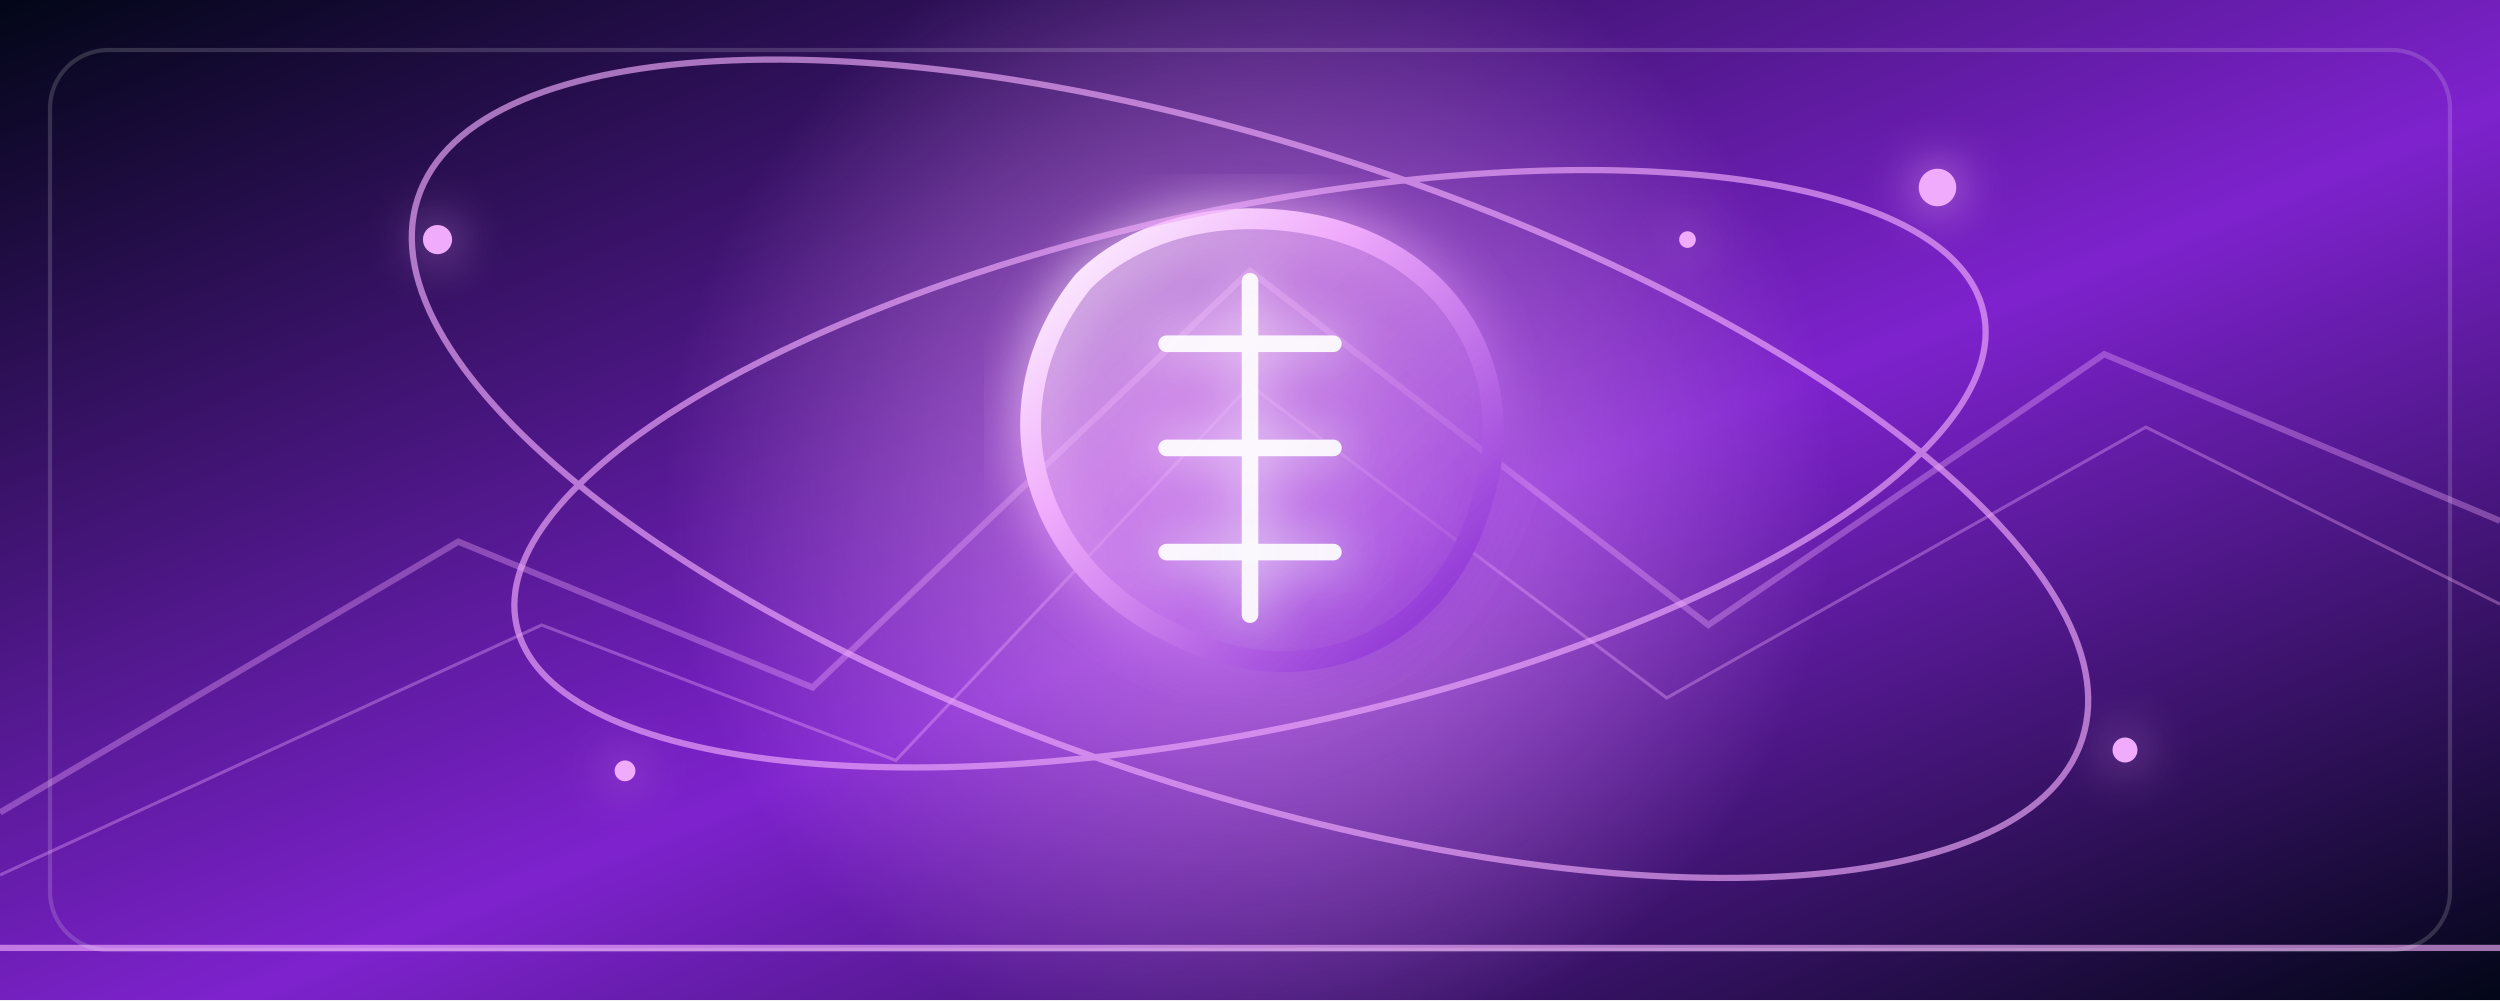
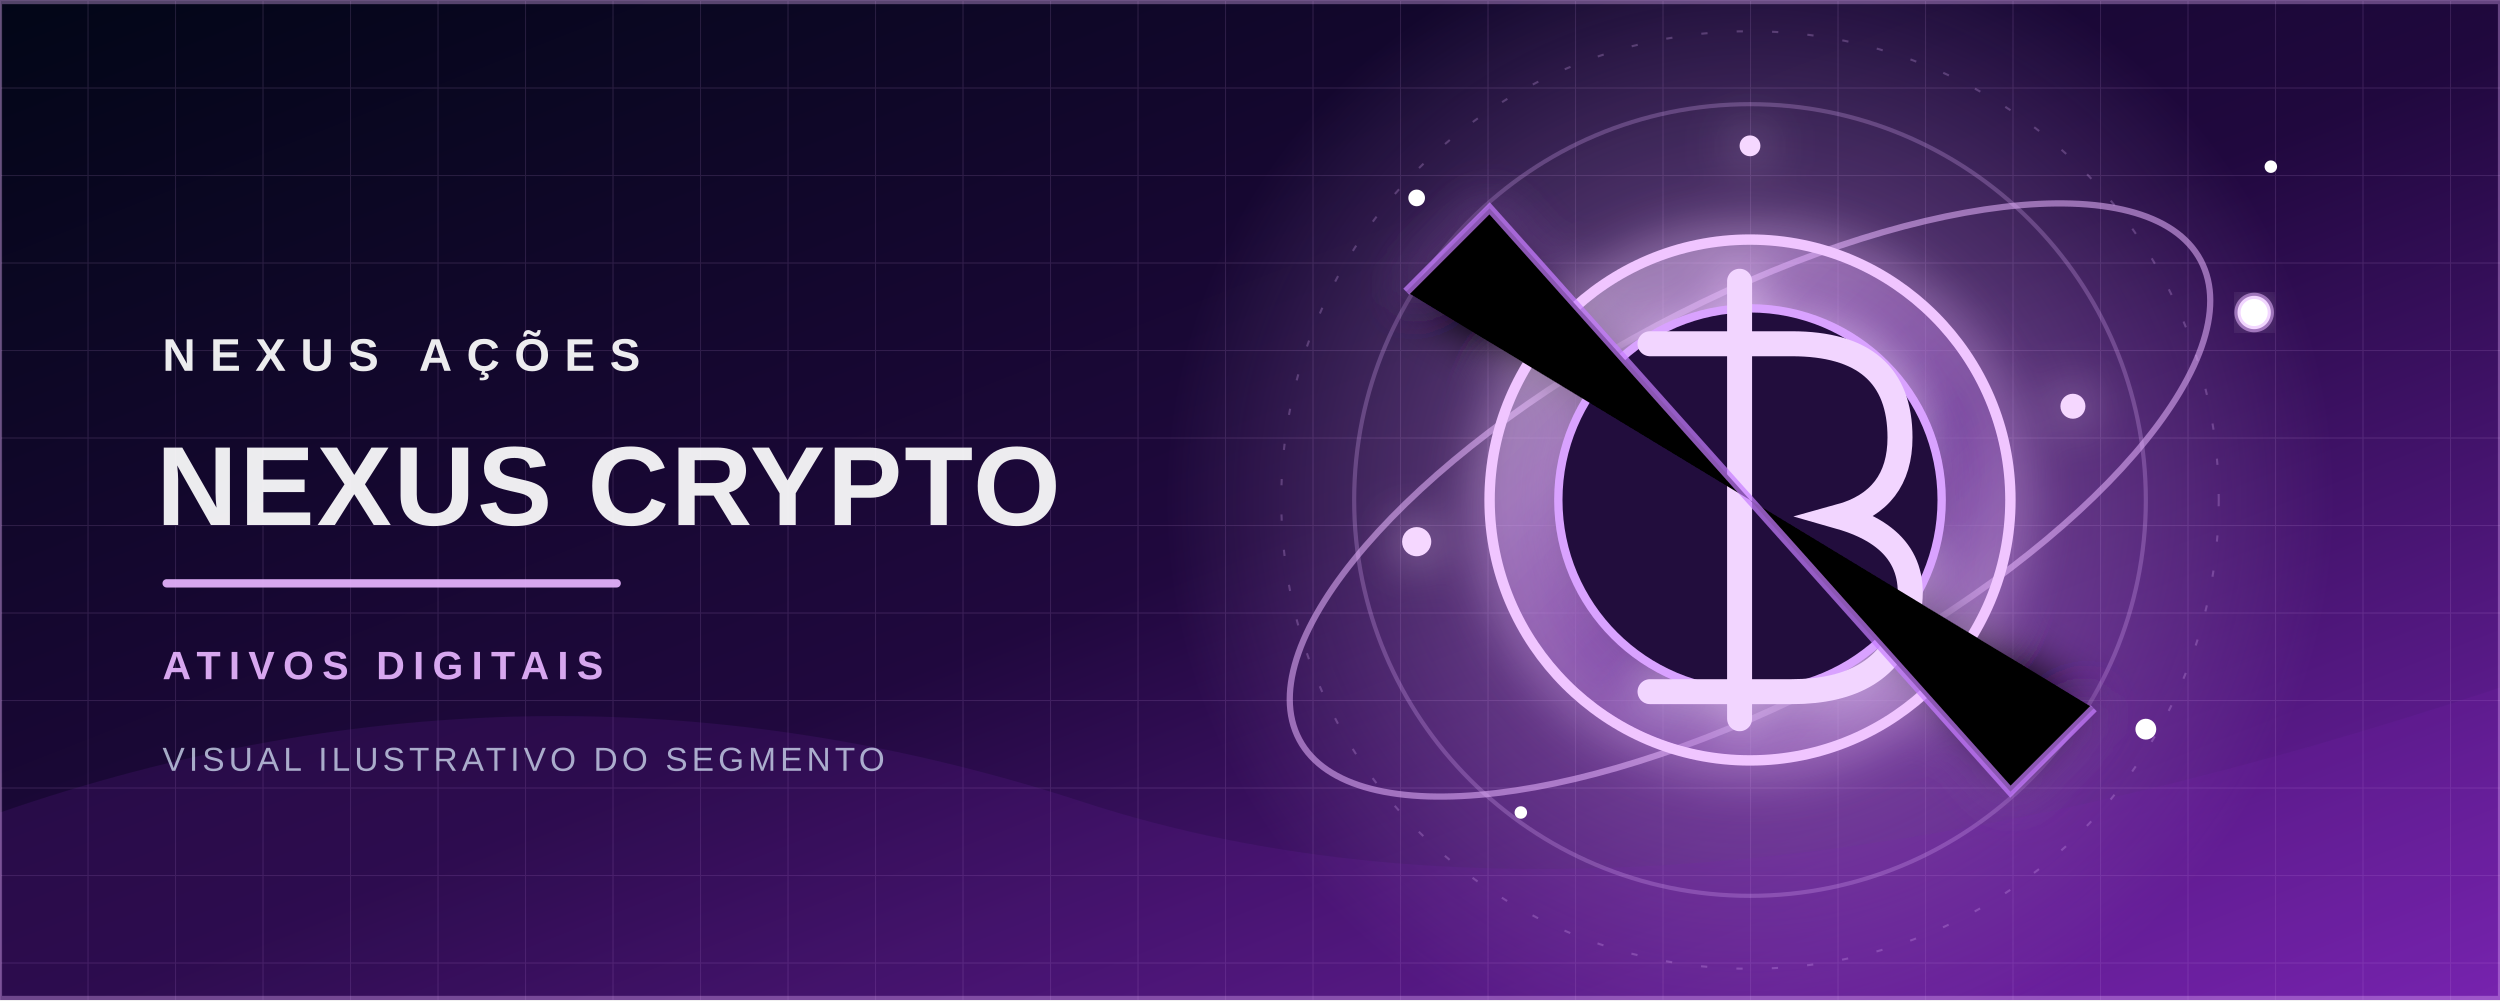
- <svg xmlns="http://www.w3.org/2000/svg" viewBox="0 0 1200 480" role="img" aria-label="Arte luminosa do plano nexus-crypto">
+ <svg xmlns="http://www.w3.org/2000/svg" viewBox="0 0 1200 480" role="img" aria-label="NEXUS CRYPTO: arte gráfica ilustrativa temática">
  <defs>
    <linearGradient id="bg" x1="0" y1="0" x2="1" y2="1">
      <stop stop-color="#020617" />
-       <stop offset=".55" stop-color="#7e22ce" />
-       <stop offset="1" stop-color="#020617" />
+       <stop offset=".52" stop-color="#20083e" />
+       <stop offset="1" stop-color="#7623ae" />
    </linearGradient>
    <radialGradient id="halo">
-       <stop stop-color="#f0abfc" stop-opacity=".65" />
-       <stop offset="1" stop-color="#f0abfc" stop-opacity="0" />
+       <stop stop-color="#e7b4ff" stop-opacity=".5" />
+       <stop offset="1" stop-color="#e7b4ff" stop-opacity="0" />
    </radialGradient>
    <linearGradient id="metal" x1="0" y1="0" x2="1" y2="1">
      <stop stop-color="#fff" />
-       <stop offset=".35" stop-color="#f0abfc" />
-       <stop offset="1" stop-color="#7e22ce" />
+       <stop offset=".28" stop-color="#e7b4ff" />
+       <stop offset=".62" stop-color="#7623ae" />
+       <stop offset="1" stop-color="#fff" />
    </linearGradient>
+     <linearGradient id="shine">
+       <stop offset="0" stop-color="#fff" stop-opacity="0" />
+       <stop offset=".48" stop-color="#fff" stop-opacity=".42" />
+       <stop offset="1" stop-color="#fff" stop-opacity="0" />
+     </linearGradient>
+     <pattern id="grid" width="42" height="42" patternUnits="userSpaceOnUse">
+       <path d="M42 0H0V42" fill="none" stroke="#e7b4ff" stroke-opacity=".13" stroke-width="1" />
+     </pattern>
    <filter id="glow">
-       <feGaussianBlur stdDeviation="12" result="blur" />
+       <feGaussianBlur stdDeviation="12" result="b" />
      <feMerge>
-         <feMergeNode in="blur" />
+         <feMergeNode in="b" />
        <feMergeNode in="SourceGraphic" />
      </feMerge>
    </filter>
  </defs>
+   <style>
+  .orbit{transform-origin:840px 240px;animation:spin 24s linear infinite}
+  .float{animation:float 5s ease-in-out infinite}
+  .pulse{transform-origin:840px 240px;animation:pulse 3.8s ease-in-out infinite}
+  .sweep{animation:sweep 6s ease-in-out infinite}
+  .spark{animation:spark 3s ease-in-out infinite alternate}
+  @keyframes spin{to{transform:rotate(360deg)}}
+  @keyframes float{0%,100%{transform:translateY(0)}50%{transform:translateY(-12px)}}
+  @keyframes pulse{0%,100%{opacity:.55;transform:scale(.96)}50%{opacity:1;transform:scale(1.04)}}
+  @keyframes sweep{0%{transform:translateX(-420px);opacity:0}20%{opacity:.6}70%{opacity:.35}100%{transform:translateX(1450px);opacity:0}}
+  @keyframes spark{from{opacity:.25}to{opacity:1}}
+  @media(prefers-reduced-motion:reduce){.orbit,.float,.pulse,.sweep,.spark{animation:none}}
+ </style>
  <rect width="1200" height="480" fill="url(#bg)" />
-   <circle cx="600" cy="235" r="280" fill="url(#halo)" />
-   <g fill="none" stroke="#f0abfc" stroke-opacity=".35">
-     <path d="M0 390 L220 260 390 330 600 130 820 300 1010 170 1200 250" stroke-width="3" />
-     <path d="M0 420 L260 300 430 365 600 185 800 335 1030 205 1200 290" stroke-width="1.5" />
+   <rect width="1200" height="480" fill="url(#grid)" />
+   <circle cx="840" cy="240" r="280" fill="url(#halo)" class="pulse" />
+   <path d="M0 390Q260 300 520 385T1200 330V480H0Z" fill="#7623ae" opacity=".15" />
+   <g fill="none" stroke="#e7b4ff" stroke-opacity=".25">
+     <circle cx="840" cy="240" r="190" stroke-width="2" />
+     <circle cx="840" cy="240" r="225" stroke-width="1" stroke-dasharray="3 14" />
  </g>
-   <g filter="url(#glow)">
-     <path d="M600 105 C690 105 735 175 710 245 C690 310 625 335 565 305 C490 270 475 190 520 135 C540 115 570 105 600 105 Z" fill="url(#metal)" fill-opacity=".28" stroke="url(#metal)" stroke-width="10" stroke-linejoin="round" />
-     <path d="M560 165 H640 M560 215 H640 M560 265 H640 M600 135 V295" fill="none" stroke="#fff" stroke-width="8" stroke-linecap="round" stroke-linejoin="round" opacity=".9" />
+   <g class="orbit" fill="none" stroke="#e7b4ff" stroke-width="3" stroke-opacity=".55">
+     <ellipse cx="840" cy="240" rx="245" ry="95" transform="rotate(-28 840 240)" />
+     <circle cx="1082" cy="150" r="8" fill="#fff" filter="url(#glow)" />
  </g>
-   <g fill="#f0abfc" filter="url(#glow)">
-     <circle cx="210" cy="115" r="7" />
-     <circle cx="930" cy="90" r="9" />
-     <circle cx="1020" cy="360" r="6" />
-     <circle cx="300" cy="370" r="5" />
-     <circle cx="810" cy="115" r="4" />
+   <g class="float" filter="url(#glow)">
+     <g transform="translate(840 240)">
+       <circle r="125" fill="url(#metal)" fill-opacity=".24" stroke="#f0c5ff" stroke-width="5" />
+       <circle r="92" fill="#210d3c" stroke="#d9a2ff" stroke-width="4" />
+       <path d="M-28-75H20Q72-75 72-30Q72 0 43 8Q85 20 75 58Q65 92 20 92H-28M-5-105V105M-48-75H-5M-48 92H-5" fill="none" stroke="#f2d5ff" stroke-width="12" stroke-linecap="round" />
+       <path d="M-165-100L-125-140 125 140 165 100" stroke="#c77dff" stroke-width="4" stroke-opacity=".7" />
+       <g fill="#f5d7ff">
+         <circle cx="-160" cy="20" r="7" />
+         <circle cx="155" cy="-45" r="6" />
+         <circle cx="0" cy="-170" r="5" />
+       </g>
+     </g>
  </g>
-   <g fill="none" stroke="#f0abfc" stroke-width="3" opacity=".65">
-     <ellipse cx="600" cy="225" rx="360" ry="125" transform="rotate(-12 600 225)">
-       <animateTransform attributeName="transform" type="rotate" from="-12 600 225" to="348 600 225" dur="36s" repeatCount="indefinite" />
-     </ellipse>
-     <ellipse cx="600" cy="225" rx="420" ry="155" transform="rotate(18 600 225)" />
+   <g class="spark" fill="#fff">
+     <circle cx="680" cy="95" r="4" />
+     <circle cx="1030" cy="350" r="5" />
+     <circle cx="730" cy="390" r="3" />
+     <circle cx="1090" cy="80" r="3" />
  </g>
-   <path d="M0 455 H1200" stroke="#f0abfc" stroke-opacity=".65" stroke-width="3" />
-   <rect x="24" y="24" width="1152" height="432" rx="28" fill="none" stroke="#fff" stroke-opacity=".16" stroke-width="2" />
+   <g opacity=".92">
+     <text x="78" y="178" fill="#fff" font-family="Arial,sans-serif" font-size="22" font-weight="700" letter-spacing="7">NEXUS AÇÕES</text>
+     <text x="75" y="252" fill="#fff" font-family="Arial,sans-serif" font-size="54" font-weight="800" letter-spacing="1">NEXUS CRYPTO</text>
+     <rect x="78" y="278" width="220" height="4" rx="2" fill="#e7b4ff" />
+     <text x="78" y="326" fill="#e7b4ff" font-family="Arial,sans-serif" font-size="19" font-weight="700" letter-spacing="4">ATIVOS DIGITAIS</text>
+     <text x="78" y="370" fill="#dbeafe" opacity=".78" font-family="Arial,sans-serif" font-size="16" letter-spacing="2">VISUAL ILUSTRATIVO DO SEGMENTO</text>
+   </g>
+   <rect class="sweep" x="-300" y="0" width="180" height="480" fill="url(#shine)" transform="skewX(-18)" />
+   <path d="M0 1H1200V479H0Z" fill="none" stroke="#e7b4ff" stroke-opacity=".35" stroke-width="2" />
</svg>
